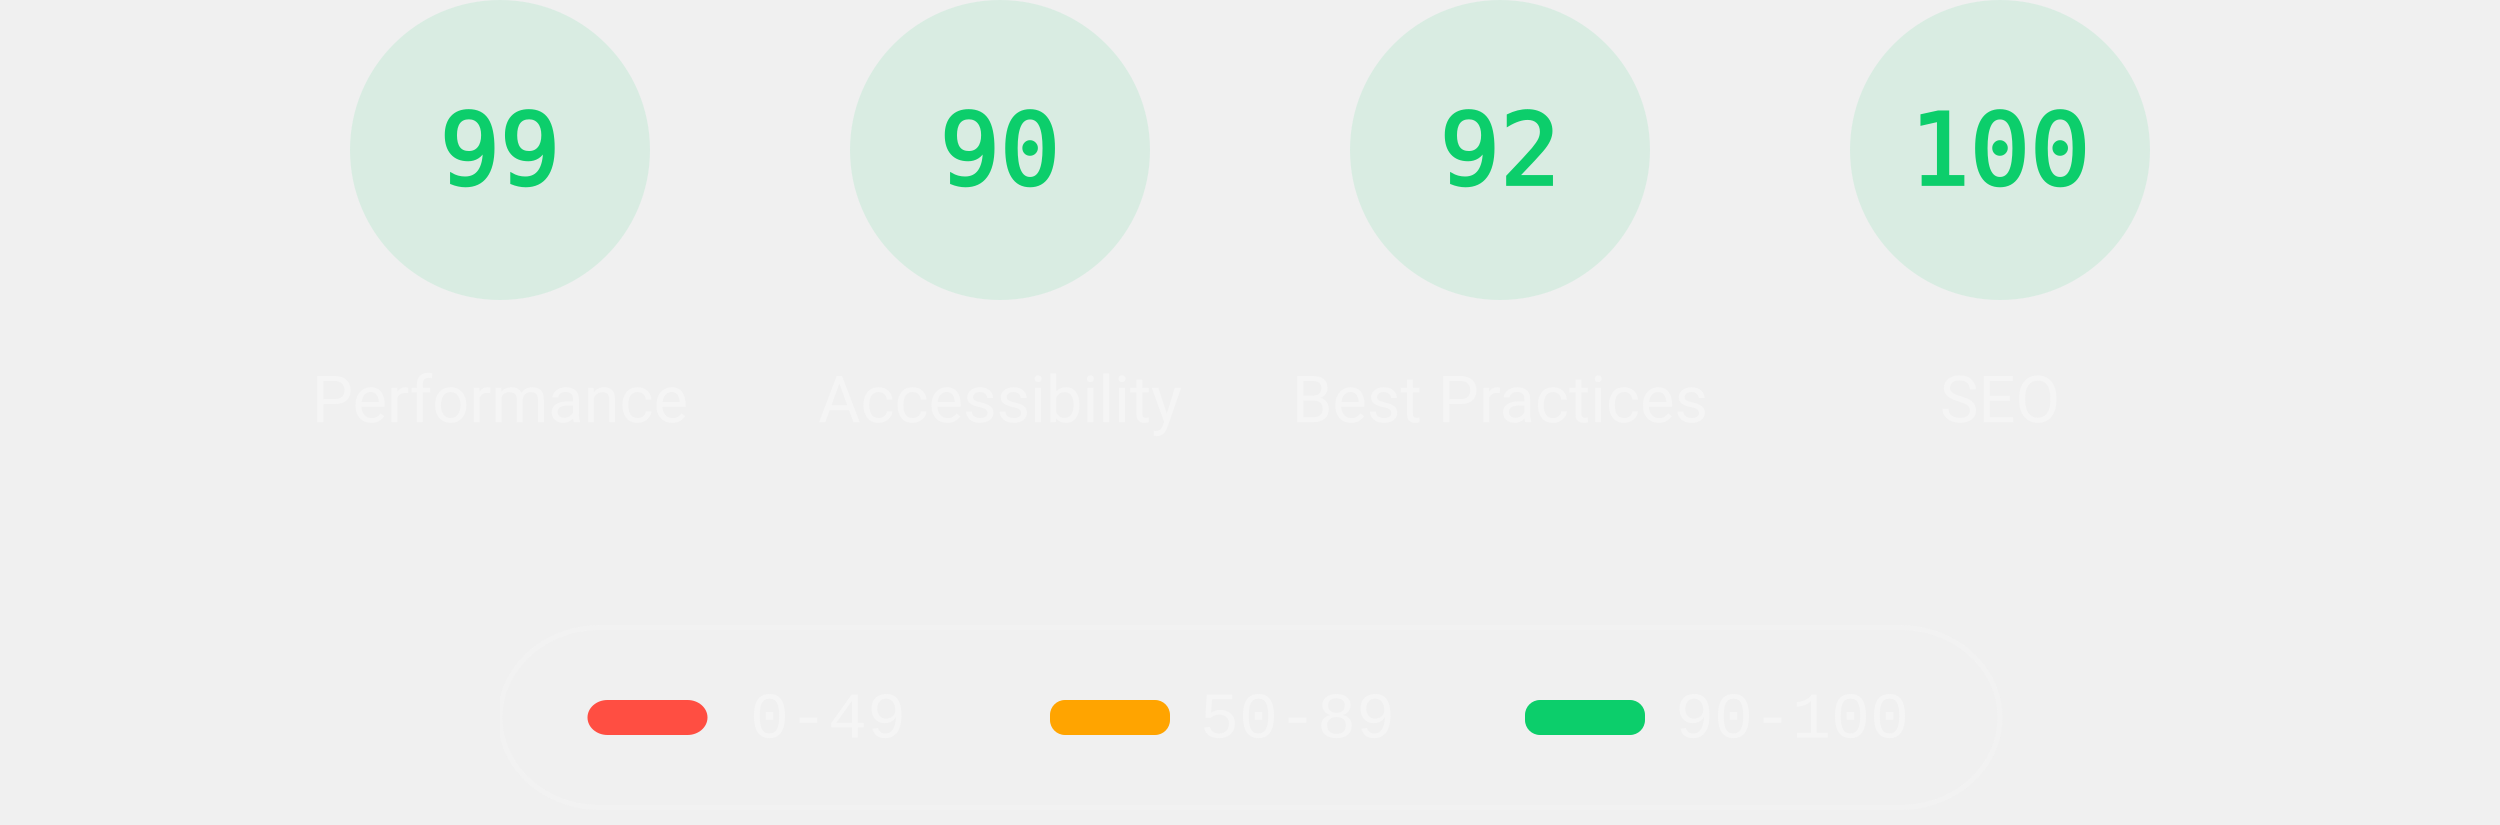
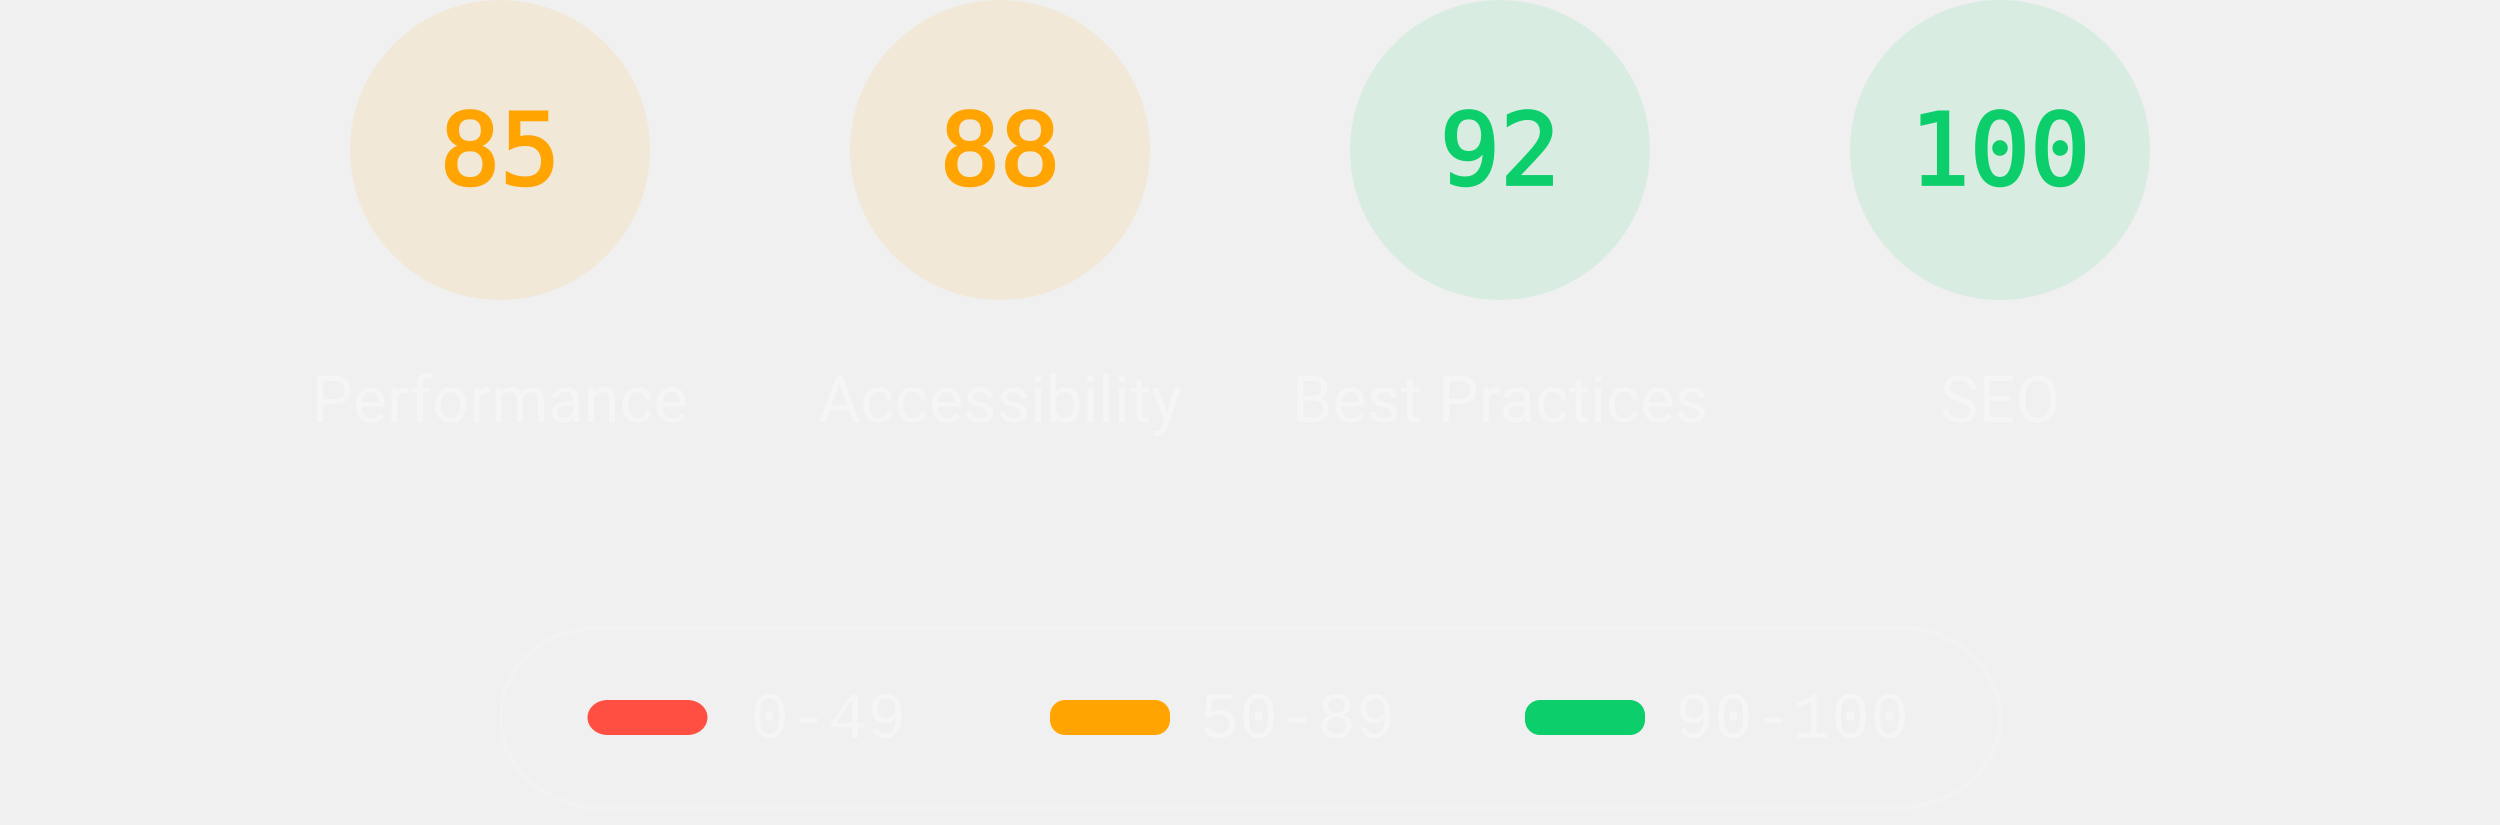
<svg xmlns="http://www.w3.org/2000/svg" class="theme--dark" fill="none" width="1000" height="330">
  <style>
			.gauge-base {
				opacity: 0.1
			}

			.gauge-arc {
				fill: none;
				animation-delay: 250ms;
				stroke-linecap: round;
				transform: rotate(-90deg);
				transform-origin: 100px 60px;
				animation: load-gauge 1s ease forwards
			}

			.guage-text {
				font-size: 40px;
				font-family: monospace;
				text-align: center
			}

			.guage-red {
				color: #ff4e42;
				fill: #ff4e42;
				stroke: #ff4e42
			}
			.guage-orange {
				color: #ffa400;
				fill: #ffa400;
				stroke: #ffa400
			}
			.guage-green {
				color: #0cce6b;
				fill: #0cce6b;
				stroke: #0cce6b
			}
			.theme--agnostic .guage-undefined {
				color: #5c5c5c;
				fill: #5c5c5c;
				stroke: #5c5c5c
			}
			.theme--light .guage-undefined {
				color: #1e1e1e;
				fill: #1e1e1e;
				stroke: #1e1e1e
			}
			.theme--dark .guage-undefined {
				color: #f5f5f5;
				fill: #f5f5f5;
				stroke: #f5f5f5
			}

			.guage-title {
				stroke: none;
				font-size: 26px;
				line-height: 26px;
				font-family: Roboto, Halvetica, Arial, sans-serif
			}
			.metric.guage-title {
				font-family: 'Courier New', Courier, monospace
			}
			.theme--agnostic .guage-title {
				color: #737373;
				fill: #737373
			}
			.theme--light .guage-title {
				color: #212121;
				fill: #212121
			}
			.theme--dark .guage-title {
				color: #f5f5f5;
				fill: #f5f5f5
			}

			@keyframes load-gauge {
				from {
					stroke-dasharray: 0 352.858
				}
			}
			.lh-gauge--pwa__disc {
				fill: #e0e0e0
			}
			.lh-gauge--pwa__logo {
				position: relative;
				fill: #b0b0b0
			}
			.lh-gauge--pwa__invisible {
				display: none
			}
			.lh-gauge--pwa__visible {
				display: inline
			}
			.guage-invisible {
				display: none
			}
			.lh-gauge--pwa__logo--primary-color {
				fill: #304ffe
			}
			.theme--agnostic .lh-gauge--pwa__logo--secondary-color {
				fill: #787878
			}
			.theme--light .lh-gauge--pwa__logo--secondary-color {
				fill: #3d3d3d
			}
			.theme--dark .lh-gauge--pwa__logo--secondary-color {
				fill: #d8b6b6
			}
			.theme--light #svg_2 {
				stroke: #00000022
			}
			.theme--agnostic #svg_2 {
				stroke: #616161
			}
			.theme--light #svg_2 {
				stroke: #00000022
			}
			.theme--dark #svg_2 {
				stroke: #f5f5f566
			}
		</style>
-   <svg class="guage-div guage-perf guage-green" viewBox="0 0 200 200" width="200" height="200" x="100" y="0">
-     <circle class="gauge-base" r="56" cx="100" cy="60" stroke-width="8" />
-     <circle class="gauge-arc guage-arc-1" r="56" cx="100" cy="60" stroke-width="8" style="stroke-dasharray: 348.339, 351.858;" />
-     <text class="guage-text" x="100px" y="60px" alignment-baseline="central" dominant-baseline="central" text-anchor="middle">99</text>
+   <svg class="guage-div guage-perf guage-orange" viewBox="0 0 200 200" width="200" height="200" x="100" y="0">
+     <circle class="gauge-base" r="56" cx="100" cy="60" stroke-width="8" />
+     <circle class="gauge-arc guage-arc-1" r="56" cx="100" cy="60" stroke-width="8" style="stroke-dasharray: 299.079, 351.858;" />
+     <text class="guage-text" x="100px" y="60px" alignment-baseline="central" dominant-baseline="central" text-anchor="middle">85</text>
    <text class="guage-title" x="100px" y="160px" alignment-baseline="central" dominant-baseline="central" text-anchor="middle">Performance</text>
  </svg>
-   <svg class="guage-div guage-acc guage-green" viewBox="0 0 200 200" width="200" height="200" x="300" y="0">
-     <circle class="gauge-base" r="56" cx="100" cy="60" stroke-width="8" />
-     <circle class="gauge-arc guage-arc-2" r="56" cx="100" cy="60" stroke-width="8" style="stroke-dasharray: 316.672, 351.858;" />
-     <text class="guage-text" x="100px" y="60px" alignment-baseline="central" dominant-baseline="central" text-anchor="middle">90</text>
+   <svg class="guage-div guage-acc guage-orange" viewBox="0 0 200 200" width="200" height="200" x="300" y="0">
+     <circle class="gauge-base" r="56" cx="100" cy="60" stroke-width="8" />
+     <circle class="gauge-arc guage-arc-2" r="56" cx="100" cy="60" stroke-width="8" style="stroke-dasharray: 309.635, 351.858;" />
+     <text class="guage-text" x="100px" y="60px" alignment-baseline="central" dominant-baseline="central" text-anchor="middle">88</text>
    <text class="guage-title" x="100px" y="160px" alignment-baseline="central" dominant-baseline="central" text-anchor="middle">Accessibility</text>
  </svg>
  <svg class="guage-div guage-best guage-green" viewBox="0 0 200 200" width="200" height="200" x="500" y="0">
    <circle class="gauge-base" r="56" cx="100" cy="60" stroke-width="8" />
    <circle class="gauge-arc guage-arc-3" r="56" cx="100" cy="60" stroke-width="8" style="stroke-dasharray: 323.709, 351.858;" />
    <text class="guage-text" x="100px" y="60px" alignment-baseline="central" dominant-baseline="central" text-anchor="middle">92</text>
    <text class="guage-title" x="100px" y="160px" alignment-baseline="central" dominant-baseline="central" text-anchor="middle">Best Practices</text>
  </svg>
  <svg class="guage-div guage-seo guage-green" viewBox="0 0 200 200" width="200" height="200" x="700" y="0">
    <circle class="gauge-base" r="56" cx="100" cy="60" stroke-width="8" />
    <circle class="gauge-arc guage-arc-4" r="56" cx="100" cy="60" stroke-width="8" style="stroke-dasharray: 351.858, 351.858;" />
    <text class="guage-text" x="100px" y="60px" alignment-baseline="central" dominant-baseline="central" text-anchor="middle">100</text>
    <text class="guage-title" x="100px" y="160px" alignment-baseline="central" dominant-baseline="central" text-anchor="middle">SEO</text>
  </svg>
  <svg class="guage-div guage-pwa guage-invisible" viewBox="0 0 200 200" width="200" height="200" x="900" y="0">
    <svg viewBox="0 0 60 60" width="112" height="112" x="44" y="4">
      <defs>
        <linearGradient id="lh-gauge--pwa__check-circle__gradient-0" x1="50%" y1="0%" x2="50%" y2="100%">
          <stop stop-color="#00C852" offset="0%" />
          <stop stop-color="#009688" offset="100%" />
        </linearGradient>
        <linearGradient id="lh-gauge--pwa__installable__shadow-gradient-0" x1="76.056%" x2="24.111%" y1="82.995%" y2="24.735%">
          <stop stop-color="#A5D6A7" offset="0%" />
          <stop stop-color="#80CBC4" offset="100%" />
        </linearGradient>
        <linearGradient id="lh-gauge--pwa__fast-reliable__shadow-gradient-0" x1="76.056%" y1="82.995%" x2="25.678%" y2="26.493%">
          <stop stop-color="#64B5F6" offset="0%" />
          <stop stop-color="#2979FF" offset="100%" />
        </linearGradient>
        <g id="lh-gauge--pwa__fast-reliable-badge-0">
          <circle fill="#FFFFFF" cx="10" cy="10" r="10" />
          <path fill="#304FFE" d="M10 3.58l5.25 2.34v3.5c0 3.23-2.24 6.26-5.25 7-3.01-.74-5.25-3.77-5.25-7v-3.5L10 3.58zm-.47 10.74l2.76-4.83.03-.07c.04-.08 0-.24-.22-.24h-1.64l.47-3.26h-.47l-2.7 4.77c-.02.01.05-.1-.04.05-.09.16-.1.31.18.31h1.63l-.47 3.27h.47z" />
        </g>
        <g id="lh-gauge--pwa__installable-badge-0">
          <circle fill="#FFFFFF" cx="10" cy="10" r="10" />
          <path fill="#009688" d="M10 4.167A5.835 5.835 0 0 0 4.167 10 5.835 5.835 0 0 0 10 15.833 5.835 5.835 0 0 0 15.833 10 5.835 5.835 0 0 0 10 4.167zm2.917 6.416h-2.334v2.334H9.417v-2.334H7.083V9.417h2.334V7.083h1.166v2.334h2.334v1.166z" />
        </g>
      </defs>
      <g stroke="none" fill-rule="nonzero">
        <circle class="lh-gauge--pwa__disc" cx="30" cy="30" r="30" />
        <g class="lh-gauge--pwa__logo">
          <path d="M35.66 19.39l.7-1.75h2L37.4 15 38.6 12l3.4 9h-2.51l-.58-1.61z" />
          <path d="M33.52 21l3.65-9h-2.42l-2.5 5.82L30.5 12h-1.86l-1.9 5.82-1.35-2.65-1.21 3.72L25.4 21h2.38l1.72-5.2 1.64 5.2z" />
          <path fill-rule="nonzero" d="M20.3 17.91h1.48c.45 0 .85-.05 1.2-.15l.39-1.18 1.07-3.3a2.64 2.64 0 0 0-.28-.37c-.55-.6-1.36-.91-2.42-.91H18v9h2.3V17.9zm1.96-3.84c.22.22.33.5.33.87 0 .36-.1.65-.29.87-.2.23-.59.35-1.15.35h-.86v-2.41h.87c.52 0 .89.1 1.1.32z" />
        </g>
        <rect class="lh-gauge--pwa__component lh-gauge--pwa__na-line lh-gauge--pwa__invisible" fill="#FFFFFF" x="20" y="32" width="20" height="4" rx="2" />
        <g class="lh-gauge--pwa__component lh-gauge--pwa__fast-reliable-badge lh-gauge--pwa__invisible" transform="translate(20, 29)">
          <path fill="url(#lh-gauge--pwa__fast-reliable__shadow-gradient-0)" d="M33.63 19.49A30 30 0 0 1 16.2 30.36L3 17.14 17.14 3l16.49 16.49z" />
          <use href="#lh-gauge--pwa__fast-reliable-badge-0" />
        </g>
        <g class="lh-gauge--pwa__component lh-gauge--pwa__installable-badge lh-gauge--pwa__invisible" transform="translate(20, 29)">
          <path fill="url(#lh-gauge--pwa__installable__shadow-gradient-0)" d="M33.629 19.487c-4.272 5.453-10.391 9.39-17.415 10.869L3 17.142 17.142 3 33.63 19.487z" />
          <use href="#lh-gauge--pwa__installable-badge-0" />
        </g>
        <g class="lh-gauge--pwa__component lh-gauge--pwa__fast-reliable-installable-badges lh-gauge--pwa__invisible">
          <g transform="translate(8, 29)">
            <path fill="url(#lh-gauge--pwa__fast-reliable__shadow-gradient-0)" d="M16.321 30.463L3 17.143 17.142 3l22.365 22.365A29.864 29.864 0 0 1 22 31c-1.942 0-3.84-.184-5.679-.537z" />
            <use href="#lh-gauge--pwa__fast-reliable-badge-0" />
          </g>
          <g transform="translate(32, 29)">
            <path fill="url(#lh-gauge--pwa__installable__shadow-gradient-0)" d="M25.982 11.84a30.107 30.107 0 0 1-13.08 15.203L3 17.143 17.142 3l8.84 8.84z" />
            <use href="#lh-gauge--pwa__installable-badge-0" />
          </g>
        </g>
        <g class="lh-gauge--pwa__component lh-gauge--pwa__check-circle lh-gauge--pwa__invisible" transform="translate(18, 28)">
          <circle fill="#FFFFFF" cx="12" cy="12" r="12" />
          <path fill="url(#lh-gauge--pwa__check-circle__gradient-0)" d="M12 2a10 10 0 1 0 0 20 10 10 0 0 0 0-20zm-2 15l-5-5 1.41-1.41L10 14.17l7.59-7.59L19 8l-9 9z" />
        </g>
      </g>
    </svg>
    <text class="guage-title" y="160px" alignment-baseline="central" dominant-baseline="central" text-anchor="middle">
      <tspan x="100px" dy="-6px">Progressive</tspan>
      <tspan x="100px" dy="30px">Web App</tspan>
    </text>
  </svg>
  <svg width="604" height="76" x="200" y="250">
    <g>
      <rect fill="none" id="canvas_background" height="80" width="604" y="-1" x="-1" />
      <g display="none" overflow="visible" y="0" x="0" height="100%" width="100%" id="canvasGrid">
        <rect fill="url(#gridpattern)" stroke-width="0" y="0" x="0" height="100%" width="100%" />
      </g>
    </g>
    <g>
      <rect fill-opacity="0" stroke-width="2" rx="40" id="svg_2" height="72" width="600" y="1" x="0" fill="#000000" />
      <rect stroke="#000" rx="8" id="svg_3" height="14" width="48" y="30" x="35" stroke-opacity="null" stroke-width="0" fill="#ff4e42" />
      <rect stroke="#000" rx="6" id="svg_4" height="14" width="48" y="30" x="220" stroke-opacity="null" stroke-width="0" fill="#ffa400" />
      <rect stroke="#000" rx="6" id="svg_5" height="14" width="48" y="30" x="410" stroke-opacity="null" stroke-width="0" fill="#0cce6b" />
      <text class="metric guage-title" xml:space="preserve" text-anchor="start" font-size="26" id="svg_6" y="45" x="100" stroke-opacity="null" stroke-width="0" stroke="#000">0-49</text>
      <text class="metric guage-title" xml:space="preserve" text-anchor="start" font-size="26" id="svg_7" y="45" x="280" stroke-opacity="null" stroke-width="0" stroke="#000">50-89</text>
      <text class="metric guage-title" xml:space="preserve" text-anchor="start" font-size="26" id="svg_8" y="45" x="470" stroke-opacity="null" stroke-width="0" stroke="#000">90-100</text>
    </g>
  </svg>
</svg>
